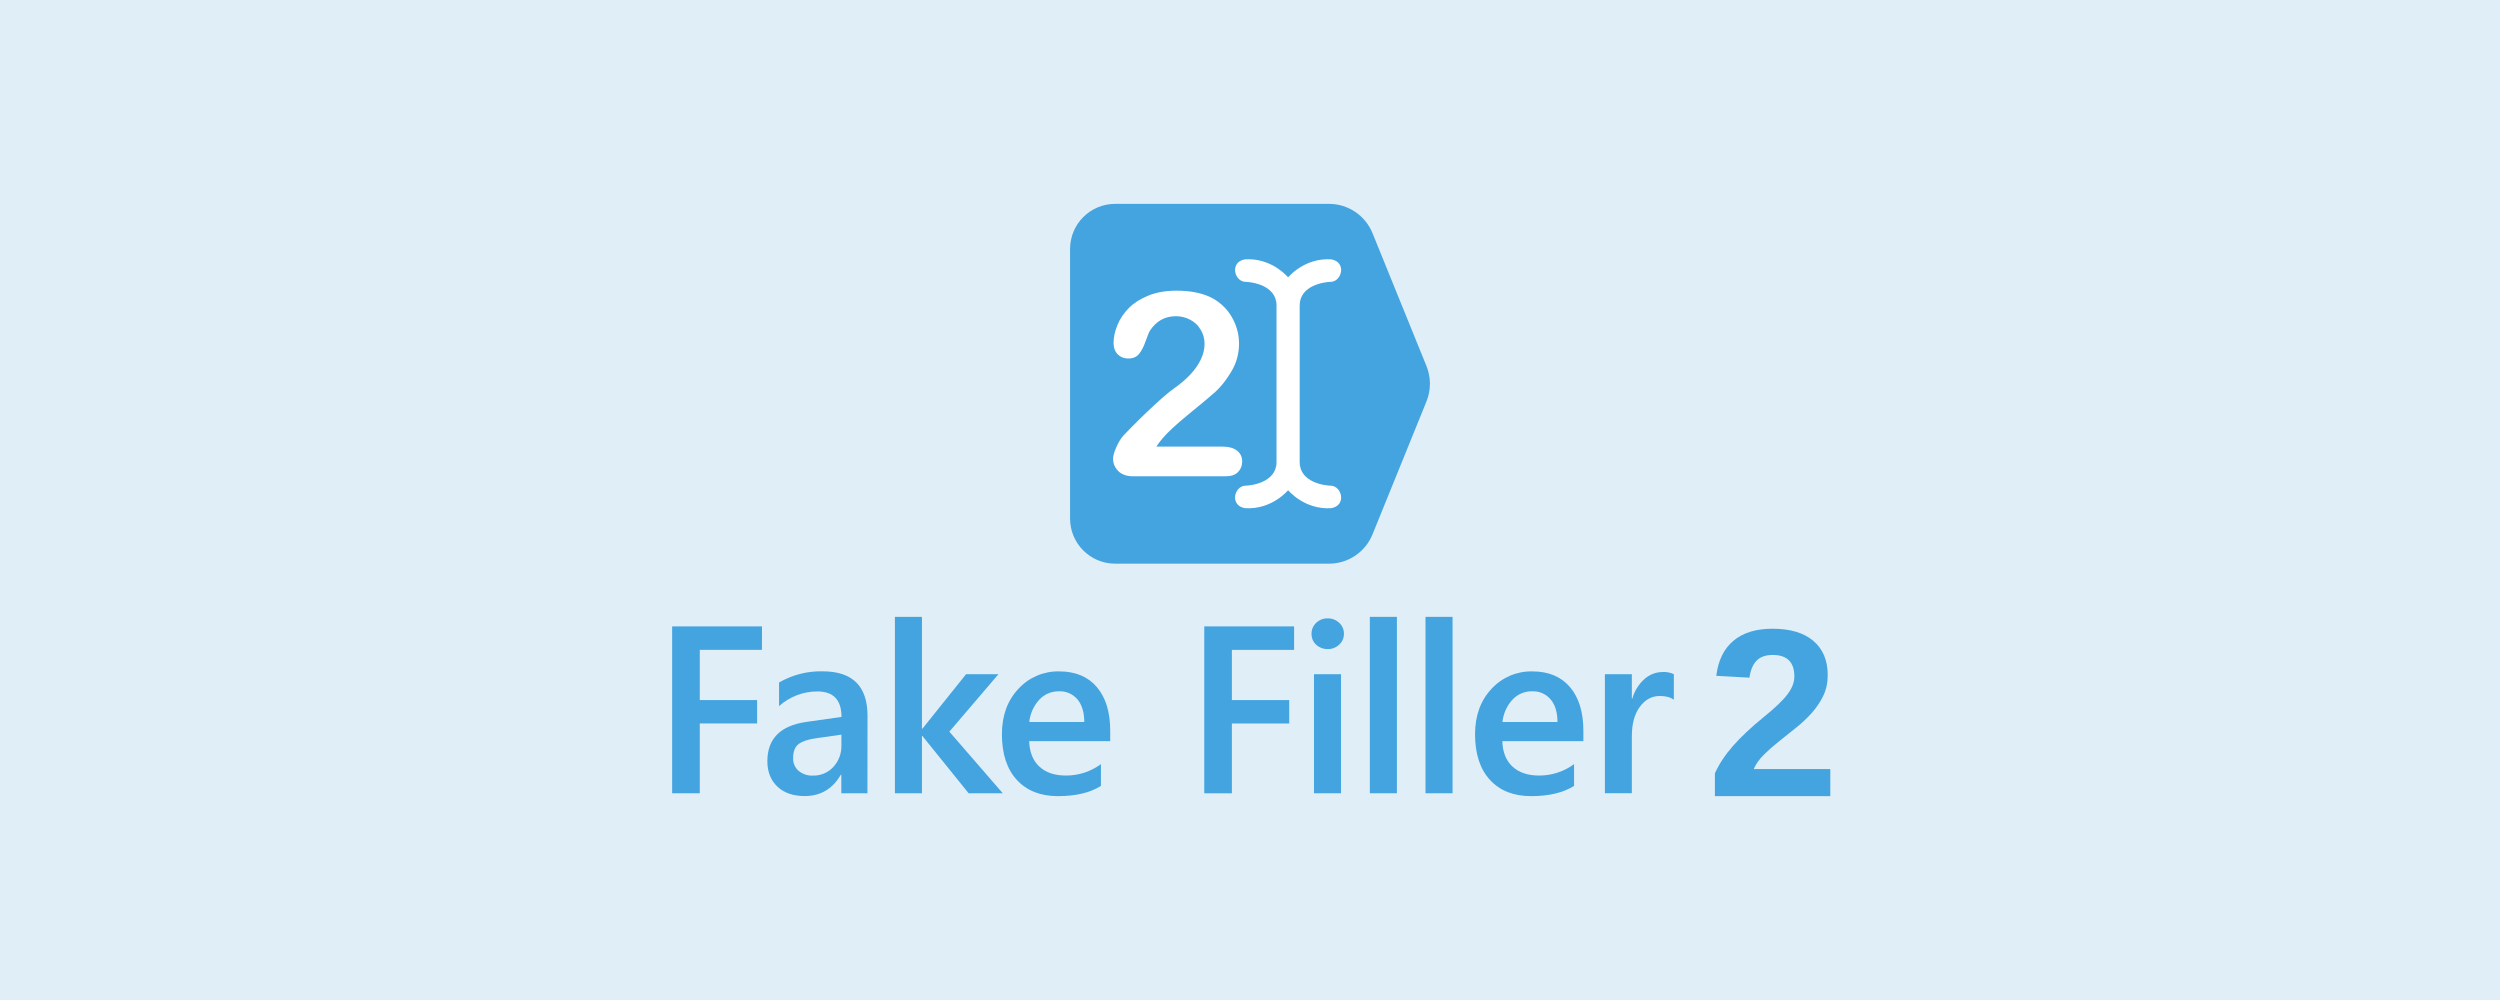
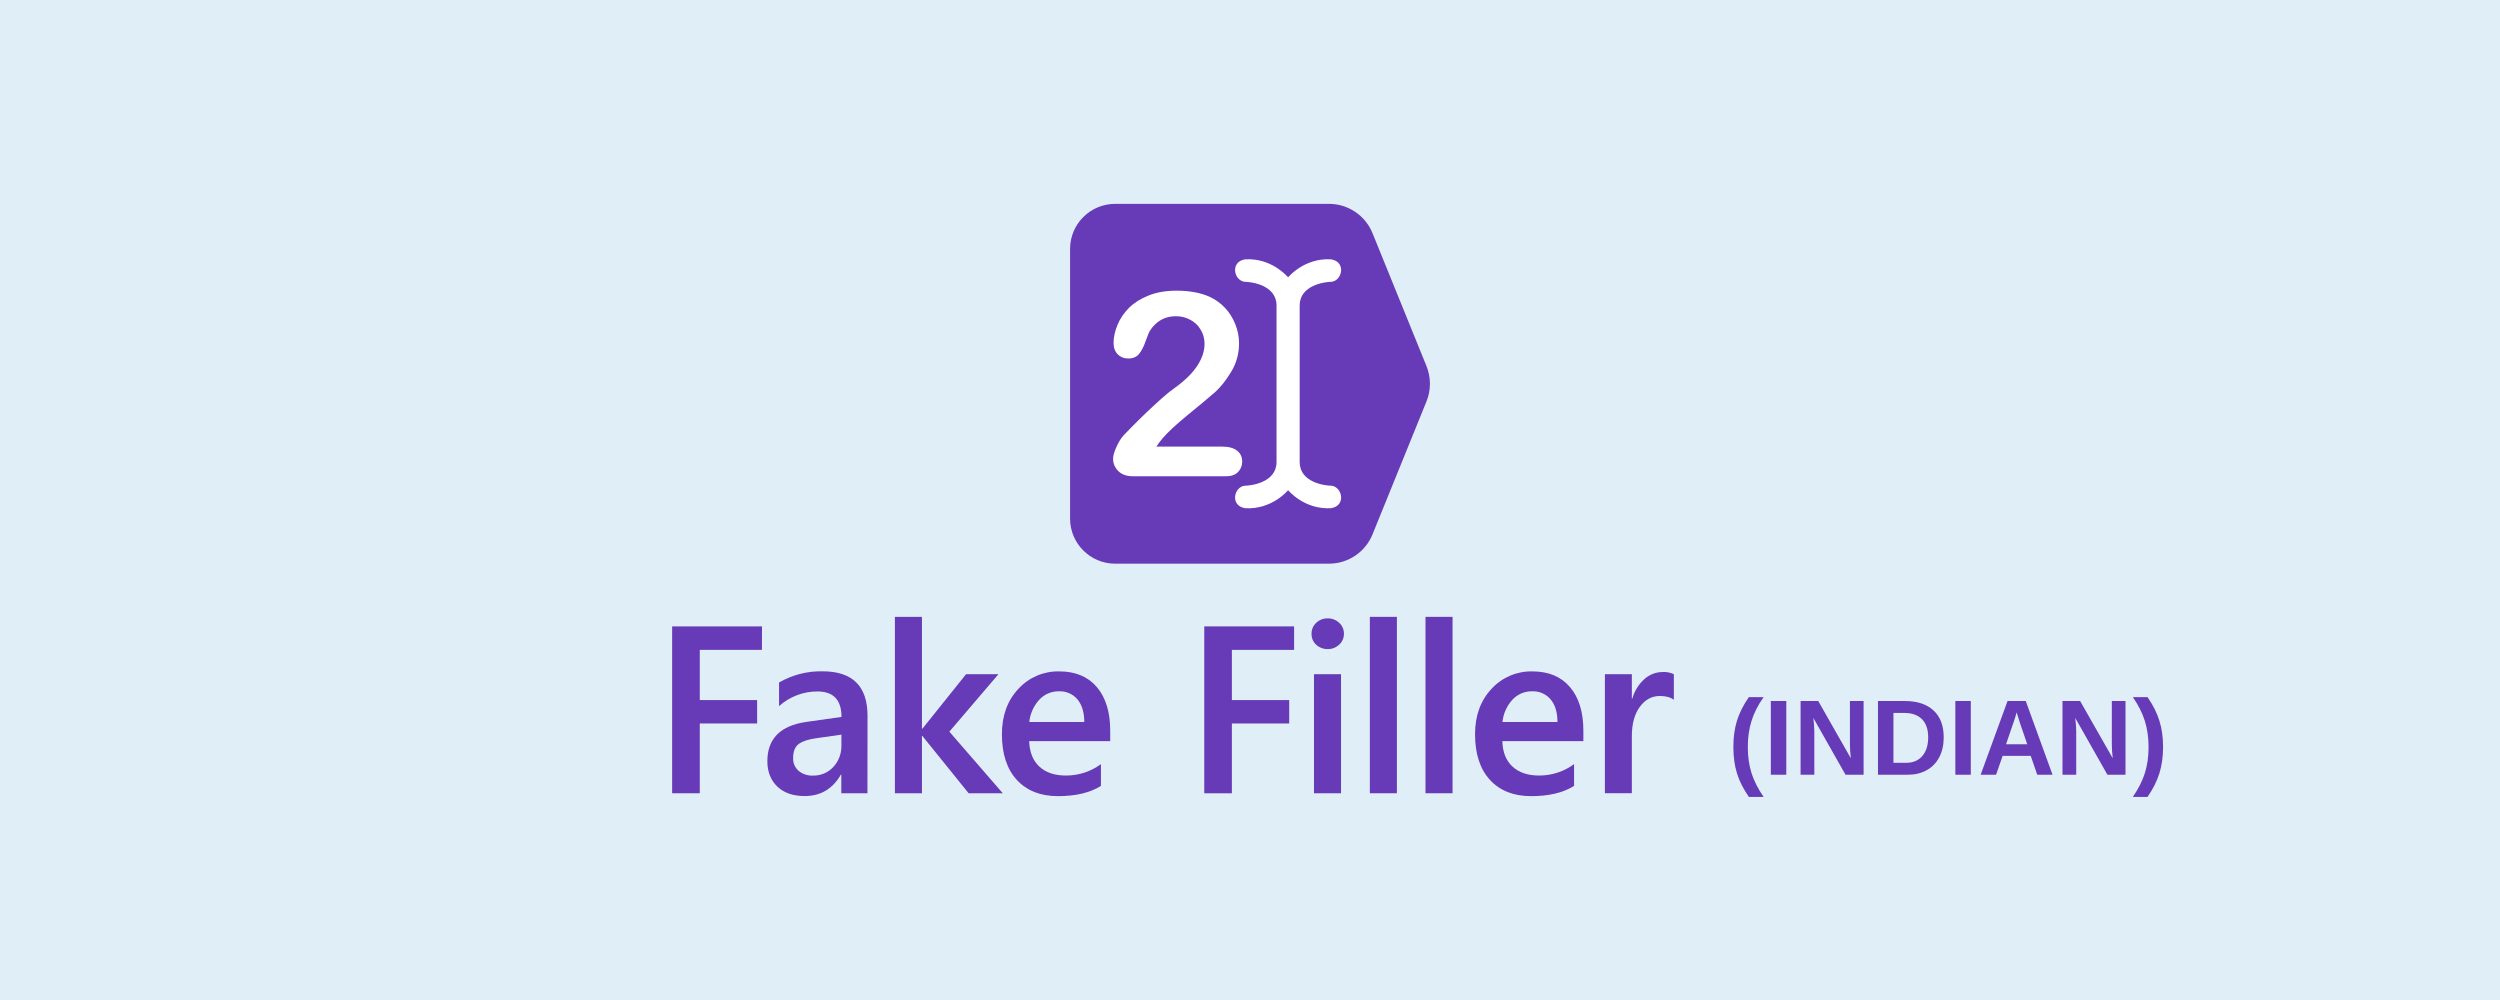
<svg xmlns="http://www.w3.org/2000/svg" id="Light" viewBox="0 0 1400 560" version="1.1" width="1400" height="560">
  <defs id="defs2411">
-     <style id="style2409">.cls-1{fill:#44a4e0;}</style>
-     <style id="style459">.cls-1{fill:#44a4e0;}</style>
+     <style id="style2409">.cls-1{fill:#673ab7;}</style>
+     <style id="style459">.cls-1{fill:#673ab7;}</style>
  </defs>
  <rect style="opacity:1;fill:#e0eef7;fill-opacity:1;stroke:none;stroke-width:16.039;stroke-miterlimit:4;stroke-dasharray:none;stroke-opacity:1" id="rect1417" width="1400" height="560" x="-1400" y="0" ry="0" transform="scale(-1,1)" />
  <g id="g1475" transform="translate(0,-56.86066)">
    <g id="layer1" transform="matrix(5.950346,0,0,5.950357,599.2413,-1394.741)">
      <g id="g501" transform="matrix(0.2302717,0,0,0.2302717,-89.80517,261.9422)">
-         <path style="fill:#44a4e0;stroke-width:0.865" d="M 15.998,0.016 C 7.172,0.039 0.024,7.188 0,16.014 V 112.002 C 0.024,120.828 7.172,127.976 15.998,128 h 76.1 c 6.801,0.004 12.924,-4.117 15.479,-10.42 l 19.197,-47.285 c 1.635,-4.032 1.635,-8.542 0,-12.574 L 107.559,10.393 C 104.978,4.101 98.845,-8.8572166e-4 92.045,0.016 Z" id="Layer_1-5" transform="matrix(1.149005,0,0,1.149005,389.9965,5.172758)" />
+         <path style="fill:#673ab7;stroke-width:0.865" d="M 15.998,0.016 C 7.172,0.039 0.024,7.188 0,16.014 V 112.002 C 0.024,120.828 7.172,127.976 15.998,128 h 76.1 c 6.801,0.004 12.924,-4.117 15.479,-10.42 l 19.197,-47.285 c 1.635,-4.032 1.635,-8.542 0,-12.574 L 107.559,10.393 C 104.978,4.101 98.845,-8.8572166e-4 92.045,0.016 Z" id="Layer_1-5" transform="matrix(1.149005,0,0,1.149005,389.9965,5.172758)" />
        <g aria-label="2" transform="matrix(1.097204,0,0,1.097204,434.4536,39.19653)" style="font-style:normal;font-variant:normal;font-weight:normal;font-stretch:normal;font-size:40px;line-height:38.06px;font-family:Cafeteria;-inkscape-font-specification:Cafeteria;letter-spacing:0px;word-spacing:0px;fill:#000000;fill-opacity:1;stroke:none" id="flowRoot503" />
        <path style="fill:#ffffff;fill-opacity:1;stroke-width:0.994" d="m 463.472,27.836 c 9.815,0.283 15.633,7.39 15.633,7.39 0,0 6.617,-8.087 17.646,-7.352 6.25,1.103 4.412,8.813 0,9.181 -2.573,0 -12.917,1.331 -12.917,9.668 v 0.557 62.877 0.557 c 0,8.336 10.294,9.668 12.917,9.668 4.412,0.368 6.25,8.078 0,9.181 -11.029,0.735 -17.646,-7.354 -17.646,-7.354 0,0 -6.619,8.089 -17.648,7.354 -6.25,-1.103 -4.412,-8.813 0,-9.181 2.573,0 12.917,-1.331 12.917,-9.668 V 46.723 c 0,-8.336 -10.294,-9.668 -12.917,-9.668 -4.412,-0.368 -6.25,-8.078 0,-9.181 0.689,-0.046 1.361,-0.057 2.015,-0.038 z m -29.93,12.837 c 5.246,0 9.721,0.823 13.425,2.469 2.4,1.097 4.509,2.606 6.326,4.526 1.817,1.92 3.222,4.148 4.217,6.685 1.029,2.503 1.544,5.11 1.544,7.819 0,4.252 -1.063,8.125 -3.189,11.622 -2.092,3.463 -4.235,6.189 -6.429,8.178 -2.194,1.954 -5.88,5.04 -11.057,9.257 -5.143,4.217 -8.675,7.493 -10.595,9.825 -0.823,0.926 -1.663,2.039 -2.52,3.342 h 26.847 c 2.674,0 4.714,0.55 6.12,1.647 1.406,1.097 2.11,2.587 2.11,4.473 0,1.68 -0.567,3.105 -1.699,4.271 -1.097,1.166 -2.777,1.748 -5.04,1.748 h -37.852 c -2.572,0 -4.579,-0.704 -6.019,-2.11 -1.44,-1.44 -2.159,-3.12 -2.159,-5.04 0,-1.234 0.463,-2.863 1.389,-4.886 0.926,-2.057 1.937,-3.668 3.034,-4.834 4.56,-4.732 8.674,-8.778 12.343,-12.139 3.669,-3.394 6.291,-5.622 7.868,-6.685 2.812,-1.989 5.143,-3.979 6.995,-5.967 1.886,-2.023 3.311,-4.08 4.271,-6.171 0.994,-2.126 1.49,-4.2 1.49,-6.223 0,-2.194 -0.53,-4.15 -1.593,-5.864 -1.029,-1.749 -2.451,-3.102 -4.268,-4.062 -1.783,-0.96 -3.738,-1.441 -5.864,-1.441 -4.492,0 -8.023,1.973 -10.595,5.916 -0.343,0.514 -0.925,1.919 -1.748,4.217 -0.789,2.297 -1.698,4.064 -2.727,5.298 -0.994,1.234 -2.469,1.851 -4.423,1.851 -1.714,0 -3.137,-0.567 -4.268,-1.699 -1.131,-1.131 -1.699,-2.673 -1.699,-4.627 0,-2.366 0.533,-4.834 1.596,-7.406 1.063,-2.572 2.639,-4.903 4.731,-6.995 2.126,-2.092 4.802,-3.772 8.025,-5.04 3.257,-1.303 7.061,-1.955 11.416,-1.955 z" id="path1322" />
      </g>
    </g>
    <g transform="matrix(2,0,0,2,217.1662,57.29976)" id="g1415">
-       <path class="cls-1" d="M 104.754,181.749 H 87.356 v 14.055 h 16.056 v 6.553 H 87.356 v 19.544 h -7.738 v -46.73 h 25.161 z" id="path2413" style="fill:#44a4e0;stroke-width:0.605" />
-       <path class="cls-1" d="m 134.298,221.89 h -7.315 v -5.211 h -0.127 q -3.446,5.991 -10.114,5.997 -4.909,0 -7.684,-2.672 -2.775,-2.672 -2.781,-7.073 0,-9.449 10.882,-11.009 l 9.878,-1.403 q 0,-7.133 -6.759,-7.133 a 16.026,16.026 0 0 0 -10.724,4.105 v -6.614 a 23.335,23.335 0 0 1 12.157,-3.131 q 12.604,0 12.611,12.447 z m -7.285,-16.413 -7.013,1.004 q -3.246,0.423 -4.891,1.578 -1.644,1.155 -1.614,4.068 a 4.449,4.449 0 0 0 1.511,3.47 5.84,5.84 0 0 0 4.044,1.348 7.472,7.472 0 0 0 5.707,-2.418 8.627,8.627 0 0 0 2.255,-6.112 z" id="path2415" style="fill:#44a4e0;stroke-width:0.605" />
-       <path class="cls-1" d="m 172.19,221.89 h -9.558 l -12.937,-16.026 h -0.133 v 16.026 h -7.569 v -49.39 h 7.569 v 31.309 h 0.133 l 12.224,-15.258 h 9.068 l -13.753,16.093 z" id="path2417" style="fill:#44a4e0;stroke-width:0.605" />
-       <path class="cls-1" d="m 202.277,207.291 h -22.688 c 0.091,3.083 1.034,5.441 2.847,7.133 1.814,1.693 4.292,2.509 7.46,2.509 a 16.431,16.431 0 0 0 9.781,-3.192 v 6.094 q -4.552,2.865 -12.024,2.865 -7.345,0 -11.522,-4.546 -4.177,-4.546 -4.177,-12.786 0,-7.792 4.6,-12.695 a 15.035,15.035 0 0 1 11.42,-4.903 q 6.831,0 10.567,4.401 3.736,4.401 3.736,12.218 z m -7.254,-5.344 q -0.036,-4.081 -1.916,-6.342 a 6.42,6.42 0 0 0 -5.205,-2.261 7.315,7.315 0 0 0 -5.507,2.376 10.93,10.93 0 0 0 -2.781,6.227 z" id="path2419" style="fill:#44a4e0;stroke-width:0.605" />
-       <path class="cls-1" d="m 253.765,181.749 h -17.423 v 14.055 h 16.05 v 6.553 h -16.05 v 19.544 h -7.732 v -46.73 h 25.155 z" id="path2421" style="fill:#44a4e0;stroke-width:0.605" />
-       <path class="cls-1" d="m 263.135,181.526 a 4.528,4.528 0 0 1 -3.168,-1.209 3.954,3.954 0 0 1 -1.318,-3.059 4.05,4.05 0 0 1 1.318,-3.095 4.449,4.449 0 0 1 3.168,-1.239 4.6,4.6 0 0 1 3.252,1.239 4.038,4.038 0 0 1 1.33,3.095 3.978,3.978 0 0 1 -1.33,3.023 4.564,4.564 0 0 1 -3.252,1.245 z m 3.766,40.365 h -7.569 v -33.34 h 7.569 z" id="path2423" style="fill:#44a4e0;stroke-width:0.605" />
-       <path class="cls-1" d="m 282.547,221.89 h -7.575 v -49.39 h 7.575 z" id="path2425" style="fill:#44a4e0;stroke-width:0.605" />
-       <path class="cls-1" d="m 298.132,221.89 h -7.575 v -49.39 h 7.575 z" id="path2427" style="fill:#44a4e0;stroke-width:0.605" />
-       <path class="cls-1" d="m 334.76,207.291 h -22.688 q 0.127,4.625 2.841,7.133 2.714,2.509 7.46,2.509 a 16.419,16.419 0 0 0 9.781,-3.192 v 6.094 q -4.552,2.865 -12.024,2.865 -7.345,0 -11.522,-4.546 -4.177,-4.546 -4.177,-12.786 0,-7.792 4.6,-12.695 a 15.041,15.041 0 0 1 11.426,-4.903 q 6.819,0 10.561,4.401 3.742,4.401 3.742,12.218 z m -7.254,-5.344 q 0,-4.081 -1.916,-6.342 a 6.414,6.414 0 0 0 -5.199,-2.261 7.315,7.315 0 0 0 -5.513,2.376 10.882,10.882 0 0 0 -2.775,6.227 z" id="path2429" style="fill:#44a4e0;stroke-width:0.605" />
-       <path class="cls-1" d="m 360.096,195.732 q -1.36,-1.076 -3.929,-1.076 -3.355,0 -5.592,3.023 -2.237,3.023 -2.243,8.246 v 15.96 h -7.545 v -33.334 h 7.545 v 6.855 h 0.127 a 11.607,11.607 0 0 1 3.397,-5.489 7.647,7.647 0 0 1 5.12,-1.971 6.348,6.348 0 0 1 3.119,0.605 z" id="path2431" style="fill:#44a4e0;stroke-width:0.605" />
-       <text xml:space="preserve" style="font-style:normal;font-variant:normal;font-weight:normal;font-stretch:normal;font-size:35.964px;line-height:34.219px;font-family:Cafeteria;-inkscape-font-specification:Cafeteria;letter-spacing:0px;word-spacing:0px;fill:#44a4e0;fill-opacity:1;stroke:none;stroke-width:0.899" x="369.256" y="222.7" id="text6210">
-         <tspan id="tspan6208" x="369.256" y="222.7" style="font-style:normal;font-variant:normal;font-weight:bold;font-stretch:normal;font-size:67.132px;font-family:Arial;-inkscape-font-specification:'Arial Bold';fill:#44a4e0;fill-opacity:1;stroke-width:0.899">2</tspan>
+       <path class="cls-1" d="M 104.754,181.749 H 87.356 v 14.055 h 16.056 v 6.553 H 87.356 v 19.544 h -7.738 v -46.73 h 25.161 z" id="path2413" style="fill:#673ab7;stroke-width:0.605" />
+       <path class="cls-1" d="m 134.298,221.89 h -7.315 v -5.211 h -0.127 q -3.446,5.991 -10.114,5.997 -4.909,0 -7.684,-2.672 -2.775,-2.672 -2.781,-7.073 0,-9.449 10.882,-11.009 l 9.878,-1.403 q 0,-7.133 -6.759,-7.133 a 16.026,16.026 0 0 0 -10.724,4.105 v -6.614 a 23.335,23.335 0 0 1 12.157,-3.131 q 12.604,0 12.611,12.447 z m -7.285,-16.413 -7.013,1.004 q -3.246,0.423 -4.891,1.578 -1.644,1.155 -1.614,4.068 a 4.449,4.449 0 0 0 1.511,3.47 5.84,5.84 0 0 0 4.044,1.348 7.472,7.472 0 0 0 5.707,-2.418 8.627,8.627 0 0 0 2.255,-6.112 z" id="path2415" style="fill:#673ab7;stroke-width:0.605" />
+       <path class="cls-1" d="m 172.19,221.89 h -9.558 l -12.937,-16.026 h -0.133 v 16.026 h -7.569 v -49.39 h 7.569 v 31.309 h 0.133 l 12.224,-15.258 h 9.068 l -13.753,16.093 z" id="path2417" style="fill:#673ab7;stroke-width:0.605" />
+       <path class="cls-1" d="m 202.277,207.291 h -22.688 c 0.091,3.083 1.034,5.441 2.847,7.133 1.814,1.693 4.292,2.509 7.46,2.509 a 16.431,16.431 0 0 0 9.781,-3.192 v 6.094 q -4.552,2.865 -12.024,2.865 -7.345,0 -11.522,-4.546 -4.177,-4.546 -4.177,-12.786 0,-7.792 4.6,-12.695 a 15.035,15.035 0 0 1 11.42,-4.903 q 6.831,0 10.567,4.401 3.736,4.401 3.736,12.218 z m -7.254,-5.344 q -0.036,-4.081 -1.916,-6.342 a 6.42,6.42 0 0 0 -5.205,-2.261 7.315,7.315 0 0 0 -5.507,2.376 10.93,10.93 0 0 0 -2.781,6.227 z" id="path2419" style="fill:#673ab7;stroke-width:0.605" />
+       <path class="cls-1" d="m 253.765,181.749 h -17.423 v 14.055 h 16.05 v 6.553 h -16.05 v 19.544 h -7.732 v -46.73 h 25.155 z" id="path2421" style="fill:#673ab7;stroke-width:0.605" />
+       <path class="cls-1" d="m 263.135,181.526 a 4.528,4.528 0 0 1 -3.168,-1.209 3.954,3.954 0 0 1 -1.318,-3.059 4.05,4.05 0 0 1 1.318,-3.095 4.449,4.449 0 0 1 3.168,-1.239 4.6,4.6 0 0 1 3.252,1.239 4.038,4.038 0 0 1 1.33,3.095 3.978,3.978 0 0 1 -1.33,3.023 4.564,4.564 0 0 1 -3.252,1.245 z m 3.766,40.365 h -7.569 v -33.34 h 7.569 z" id="path2423" style="fill:#673ab7;stroke-width:0.605" />
+       <path class="cls-1" d="m 282.547,221.89 h -7.575 v -49.39 h 7.575 z" id="path2425" style="fill:#673ab7;stroke-width:0.605" />
+       <path class="cls-1" d="m 298.132,221.89 h -7.575 v -49.39 h 7.575 z" id="path2427" style="fill:#673ab7;stroke-width:0.605" />
+       <path class="cls-1" d="m 334.76,207.291 h -22.688 q 0.127,4.625 2.841,7.133 2.714,2.509 7.46,2.509 a 16.419,16.419 0 0 0 9.781,-3.192 v 6.094 q -4.552,2.865 -12.024,2.865 -7.345,0 -11.522,-4.546 -4.177,-4.546 -4.177,-12.786 0,-7.792 4.6,-12.695 a 15.041,15.041 0 0 1 11.426,-4.903 q 6.819,0 10.561,4.401 3.742,4.401 3.742,12.218 z m -7.254,-5.344 q 0,-4.081 -1.916,-6.342 a 6.414,6.414 0 0 0 -5.199,-2.261 7.315,7.315 0 0 0 -5.513,2.376 10.882,10.882 0 0 0 -2.775,6.227 z" id="path2429" style="fill:#673ab7;stroke-width:0.605" />
+       <path class="cls-1" d="m 360.096,195.732 q -1.36,-1.076 -3.929,-1.076 -3.355,0 -5.592,3.023 -2.237,3.023 -2.243,8.246 v 15.96 h -7.545 v -33.334 h 7.545 v 6.855 h 0.127 a 11.607,11.607 0 0 1 3.397,-5.489 7.647,7.647 0 0 1 5.12,-1.971 6.348,6.348 0 0 1 3.119,0.605 z" id="path2431" style="fill:#673ab7;stroke-width:0.605" />
+       <text xml:space="preserve" style="font-style:normal;font-variant:normal;font-weight:normal;font-stretch:normal;font-size:35.964px;line-height:34.219px;font-family:Cafeteria;-inkscape-font-specification:Cafeteria;letter-spacing:0px;word-spacing:0px;fill:#673ab7;fill-opacity:1;stroke:none;stroke-width:0.899" x="369.256" y="222.7" id="text6210">
+         <tspan id="tspan6208" x="375.256" y="216.7" style="font-style:normal;font-variant:normal;font-weight:bold;font-stretch:normal;font-size:30px;font-family:Arial;-inkscape-font-specification:'Arial Bold';fill:#673ab7;fill-opacity:1;stroke-width:0.899">(INDIAN)</tspan>
      </text>
    </g>
  </g>
</svg>
